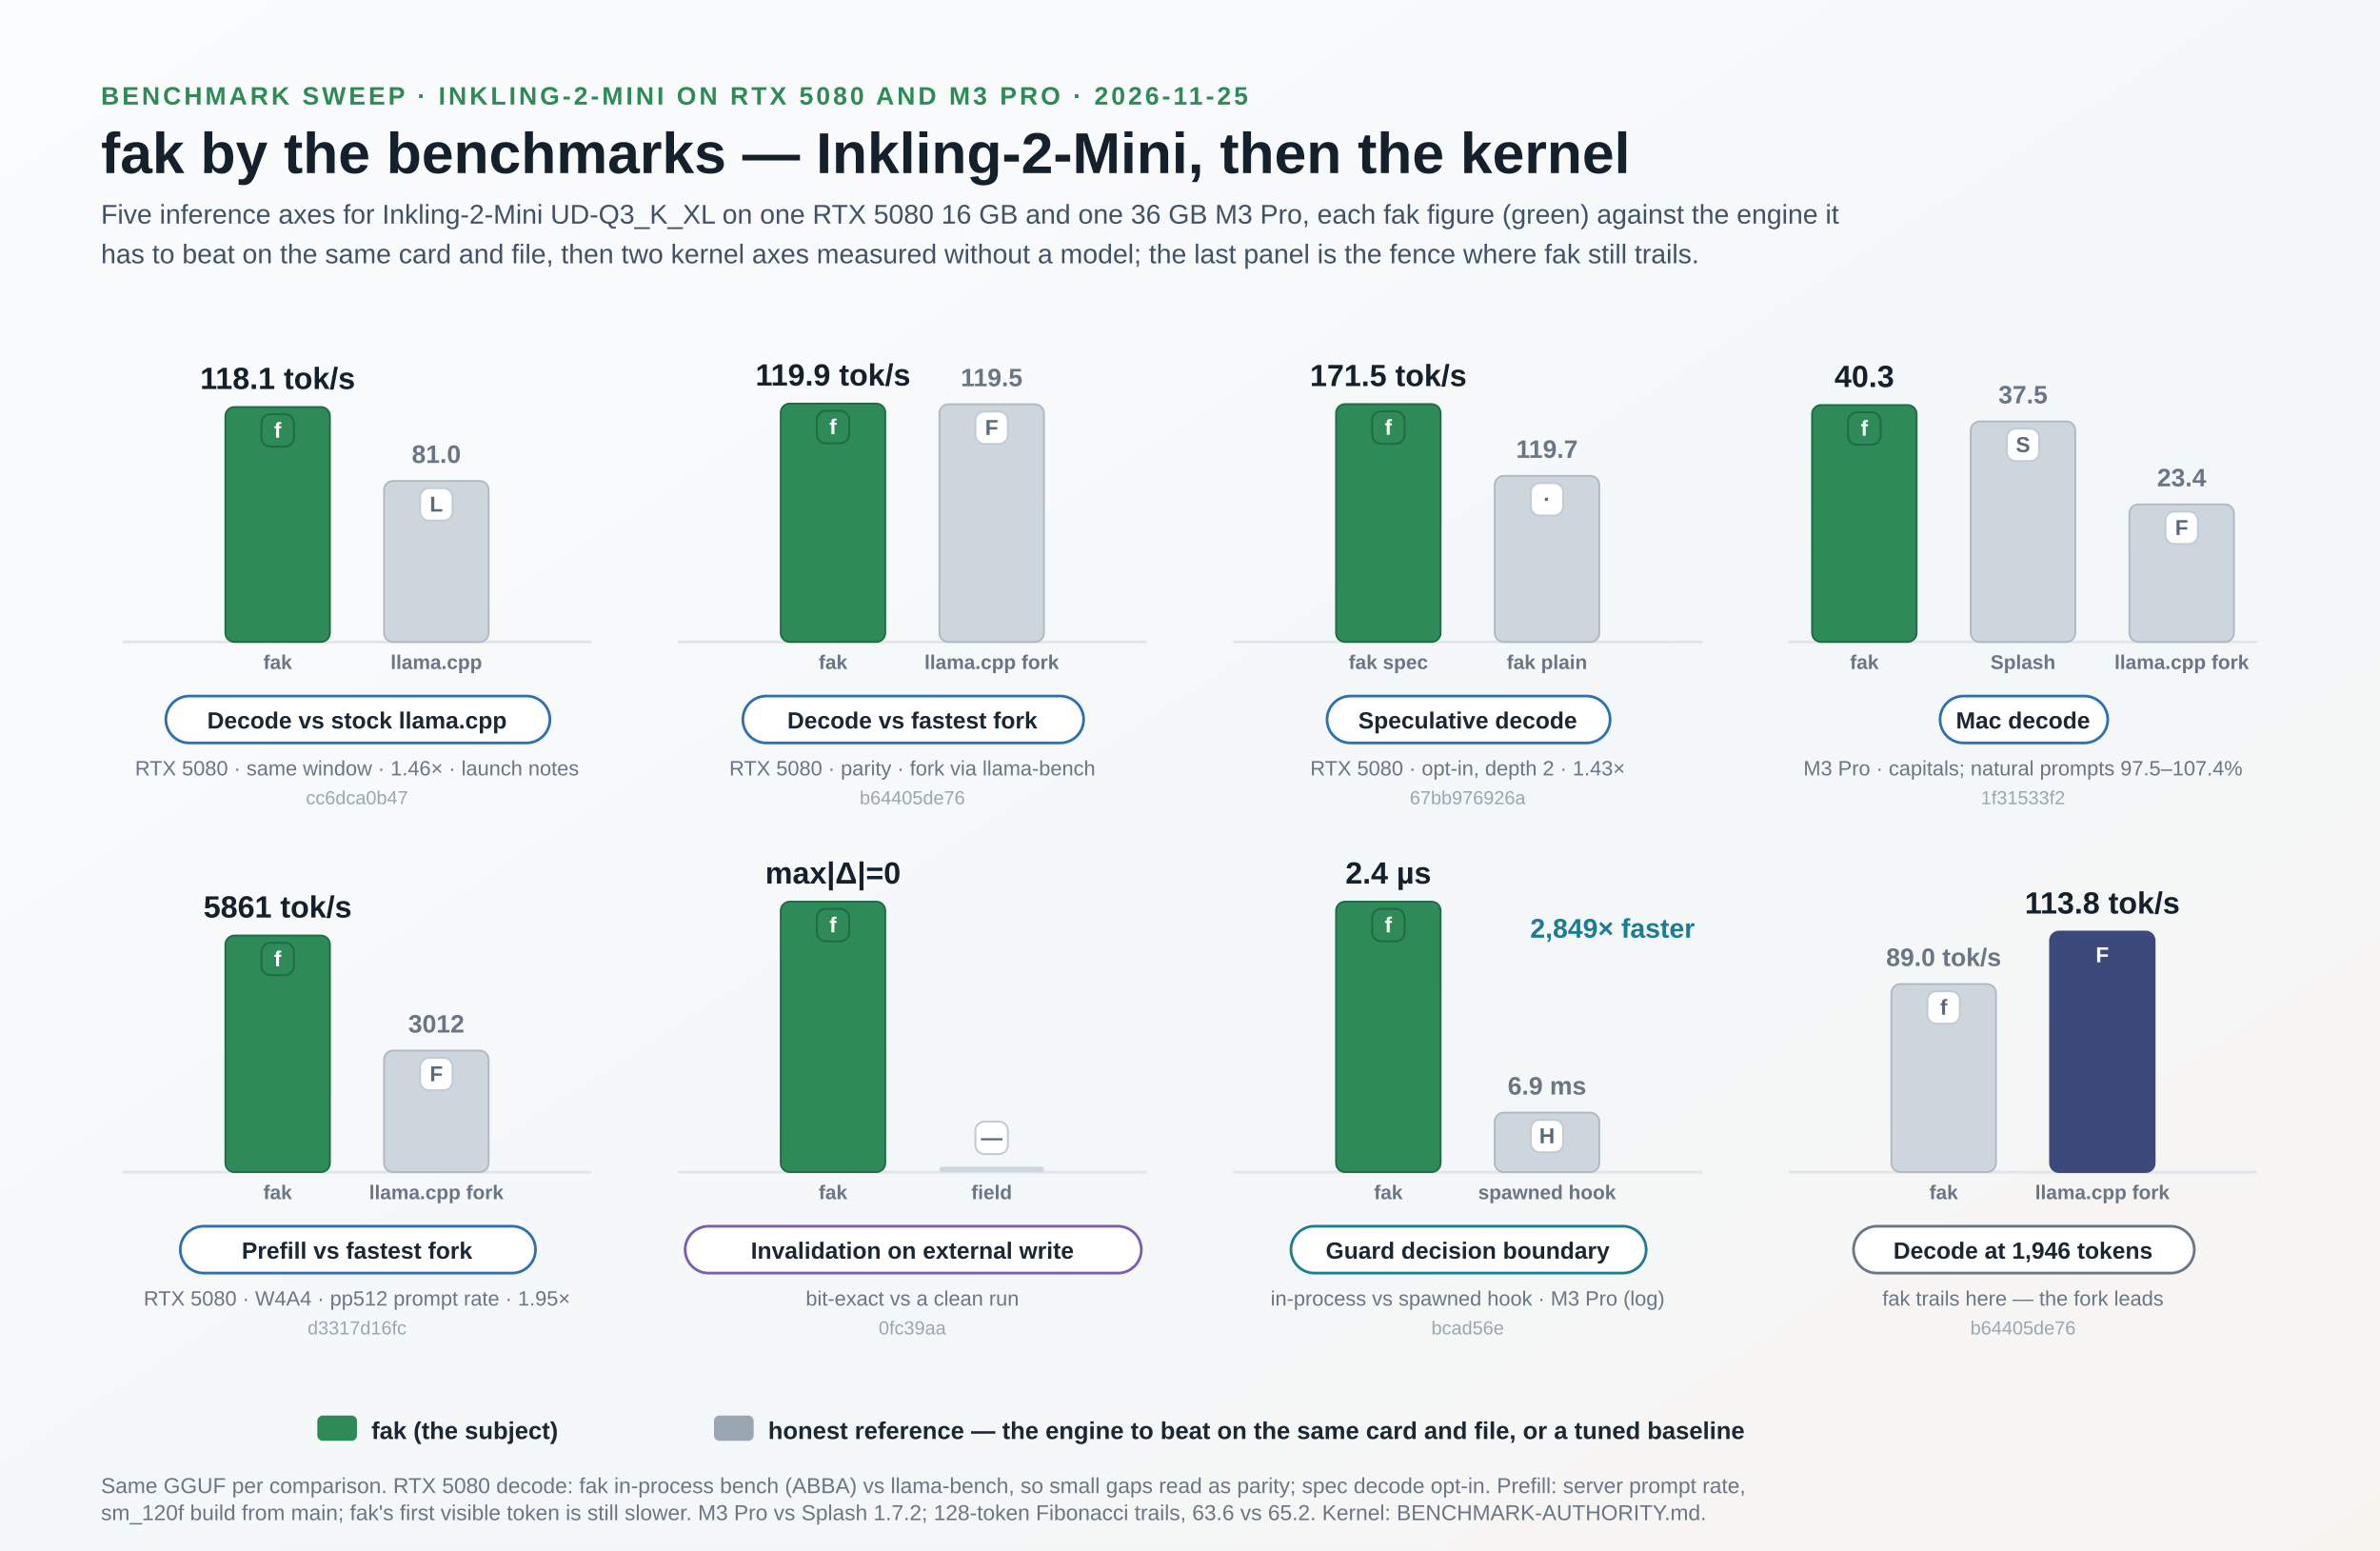
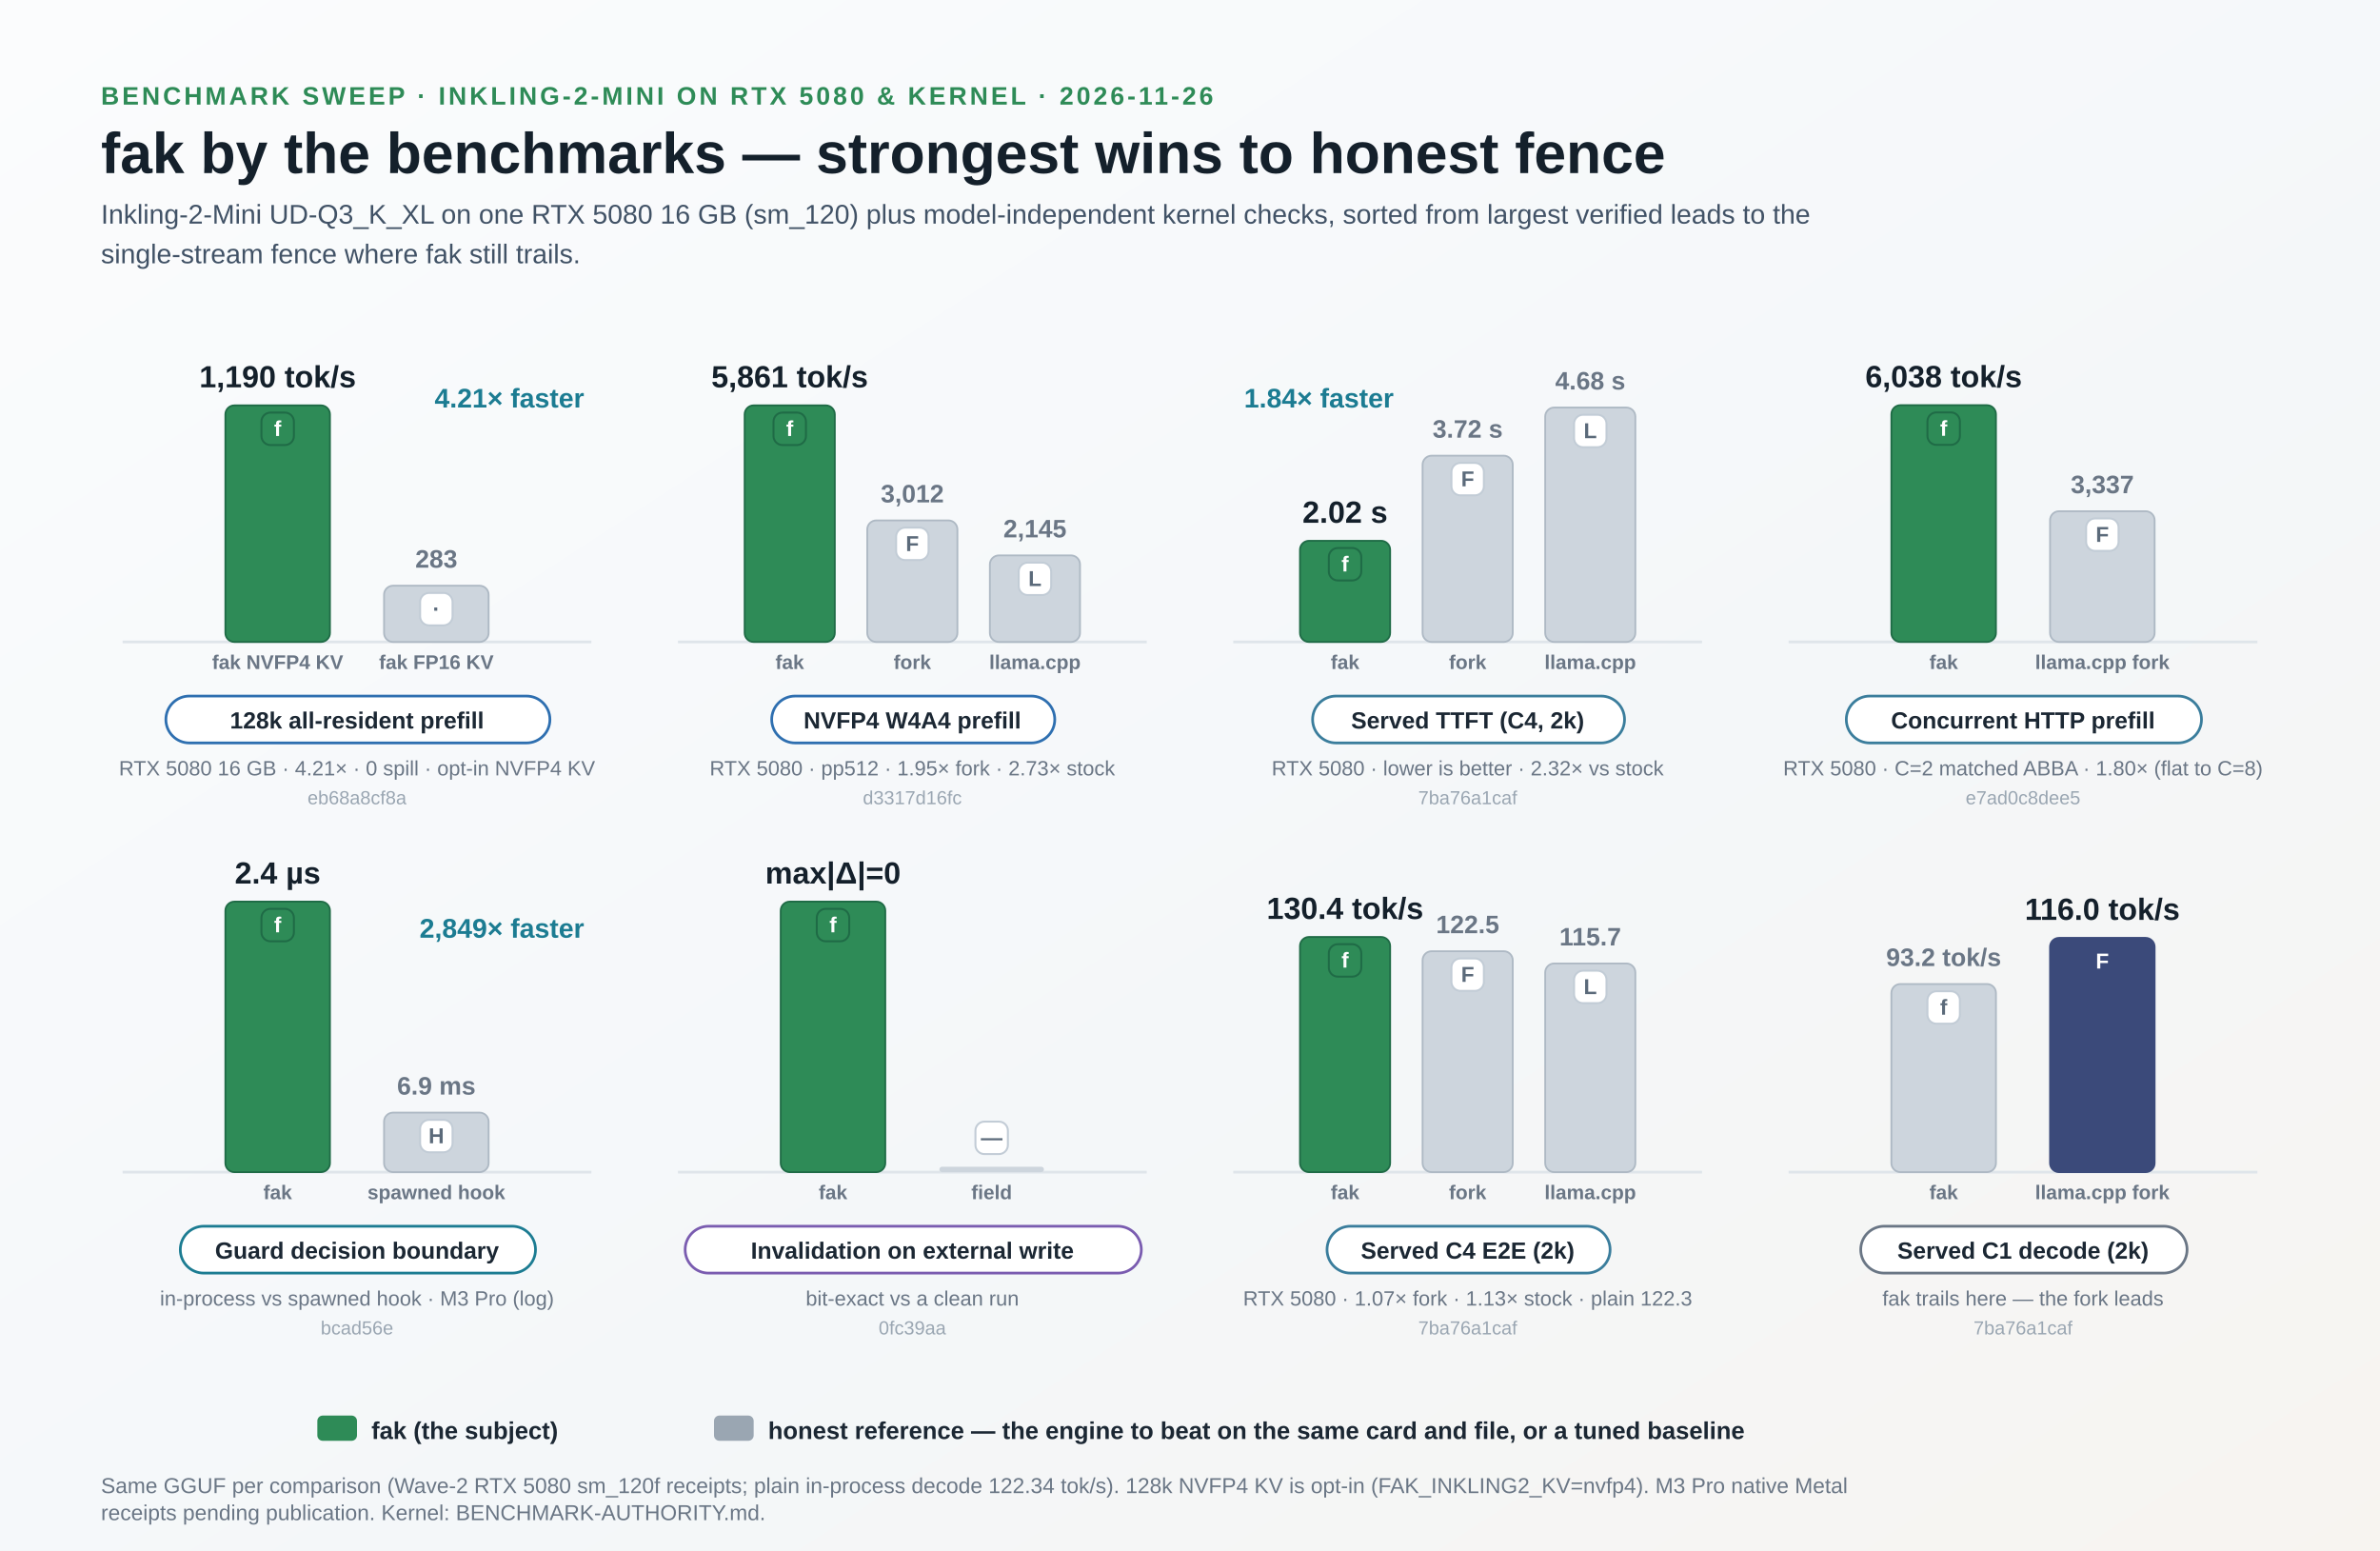
<svg xmlns="http://www.w3.org/2000/svg" width="1320" height="860" viewBox="0 0 1320 860" role="img" aria-labelledby="sw-title sw-desc">
  <defs>
    <linearGradient id="sw-bg" x1="0" y1="0" x2="1" y2="1">
      <stop offset="0%" stop-color="#fbfcfd" />
      <stop offset="60%" stop-color="#f4f7f9" />
      <stop offset="100%" stop-color="#f7f4f0" />
    </linearGradient>
    <style>
      .k    { font: 800 14px "Segoe UI", Arial, sans-serif; fill: #2e8b57; letter-spacing: 1.6px; }
      .ti   { font: 900 32px "Segoe UI", Arial, sans-serif; fill: #14202b; }
      .sub  { font: 400 15px "Segoe UI", Arial, sans-serif; fill: #415266; }
      .val  { font: 900 17px "Segoe UI", Arial, sans-serif; fill: #14202b; }
      .valm { font: 700 14px "Segoe UI", Arial, sans-serif; fill: #6a7685; }
      .bdg  { font: 800 12px "Segoe UI", Arial, sans-serif; }
      .who  { font: 600 11px "Segoe UI", Arial, sans-serif; fill: #6a7685; }
      .pill { font: 800 13px "Segoe UI", Arial, sans-serif; fill: #1b2733; }
      .foot { font: 400 11.5px "Segoe UI", Arial, sans-serif; fill: #6a7685; }
      .cm   { font: 400 10.5px "Segoe UI", Arial, sans-serif; fill: #9aa6b2; }
      .lmul { font: 900 15px "Segoe UI", Arial, sans-serif; fill: #1c7c92; }
      .leg  { font: 600 13.5px "Segoe UI", Arial, sans-serif; fill: #1b2733; }
      .ftr  { font: 400 12px "Segoe UI", Arial, sans-serif; fill: #6a7685; }
    </style>
  </defs>
  <rect width="1320" height="860" fill="url(#sw-bg)" />
-   <text x="56" y="58" class="k">BENCHMARK SWEEP · INKLING-2-MINI ON RTX 5080 AND M3 PRO · 2026-11-25</text>
-   <text x="56" y="96" class="ti">fak by the benchmarks — Inkling-2-Mini, then the kernel</text>
-   <text x="56" y="124" class="sub">Five inference axes for Inkling-2-Mini UD-Q3_K_XL on one RTX 5080 16 GB and one 36 GB M3 Pro, each fak figure (green) against the engine it</text>
-   <text x="56" y="146" class="sub">has to beat on the same card and file, then two kernel axes measured without a model; the last panel is the fence where fak still trails.</text>
+   <text x="56" y="58" class="k">BENCHMARK SWEEP · INKLING-2-MINI ON RTX 5080 &amp; KERNEL · 2026-11-26</text>
+   <text x="56" y="96" class="ti">fak by the benchmarks — strongest wins to honest fence</text>
+   <text x="56" y="124" class="sub">Inkling-2-Mini UD-Q3_K_XL on one RTX 5080 16 GB (sm_120) plus model-independent kernel checks, sorted from largest verified leads to the</text>
+   <text x="56" y="146" class="sub">single-stream fence where fak still trails.</text>
  <line x1="68" y1="356" x2="328" y2="356" stroke="#dfe5ea" stroke-width="1.5" />
-   <rect x="125" y="225.7" width="58" height="130.3" rx="5" fill="#2e8b57" stroke="#1f6b46" stroke-width="1" />
-   <text x="154" y="215.7" class="val" text-anchor="middle">118.1 tok/s</text>
-   <rect x="145" y="229.7" width="18" height="18" rx="5" fill="#2e8b57" stroke="#1f6b46" stroke-width="1.1" />
-   <text x="154" y="242.7" class="bdg" text-anchor="middle" style="fill:#ffffff;">f</text>
-   <text x="154" y="371" class="who" text-anchor="middle">fak</text>
-   <rect x="213" y="266.7" width="58" height="89.3" rx="5" fill="#cdd5dd" stroke="#aeb9c4" stroke-width="1" />
-   <text x="242" y="256.7" class="valm" text-anchor="middle">81.0</text>
-   <rect x="233" y="270.7" width="18" height="18" rx="5" fill="#ffffff" stroke="#c2ccd6" stroke-width="1.1" />
-   <text x="242" y="283.7" class="bdg" text-anchor="middle" style="fill:#5b6a7a;">L</text>
-   <text x="242" y="371" class="who" text-anchor="middle">llama.cpp</text>
+   <rect x="125" y="224.8" width="58" height="131.2" rx="5" fill="#2e8b57" stroke="#1f6b46" stroke-width="1" />
+   <text x="154" y="214.8" class="val" text-anchor="middle">1,190 tok/s</text>
+   <rect x="145" y="228.8" width="18" height="18" rx="5" fill="#2e8b57" stroke="#1f6b46" stroke-width="1.1" />
+   <text x="154" y="241.8" class="bdg" text-anchor="middle" style="fill:#ffffff;">f</text>
+   <text x="154" y="371" class="who" text-anchor="middle">fak NVFP4 KV</text>
+   <rect x="213" y="324.8" width="58" height="31.2" rx="5" fill="#cdd5dd" stroke="#aeb9c4" stroke-width="1" />
+   <text x="242" y="314.8" class="valm" text-anchor="middle">283</text>
+   <rect x="233" y="328.8" width="18" height="18" rx="5" fill="#ffffff" stroke="#c2ccd6" stroke-width="1.1" />
+   <text x="242" y="341.8" class="bdg" text-anchor="middle" style="fill:#5b6a7a;">·</text>
+   <text x="242" y="371" class="who" text-anchor="middle">fak FP16 KV</text>
+   <text x="324" y="226" class="lmul" text-anchor="end">4.21× faster</text>
  <rect x="92" y="386" width="213" height="26" rx="13" fill="#ffffff" stroke="#2e6fb0" stroke-width="1.5" />
-   <text x="198" y="404" class="pill" text-anchor="middle">Decode vs stock llama.cpp</text>
-   <text x="198" y="430" class="foot" text-anchor="middle">RTX 5080 · same window · 1.46× · launch notes</text>
-   <text x="198" y="446" class="cm" text-anchor="middle">cc6dca0b47</text>
+   <text x="198" y="404" class="pill" text-anchor="middle">128k all-resident prefill</text>
+   <text x="198" y="430" class="foot" text-anchor="middle">RTX 5080 16 GB · 4.21× · 0 spill · opt-in NVFP4 KV</text>
+   <text x="198" y="446" class="cm" text-anchor="middle">eb68a8cf8a</text>
  <line x1="376" y1="356" x2="636" y2="356" stroke="#dfe5ea" stroke-width="1.5" />
-   <rect x="433" y="223.8" width="58" height="132.2" rx="5" fill="#2e8b57" stroke="#1f6b46" stroke-width="1" />
-   <text x="462" y="213.8" class="val" text-anchor="middle">119.9 tok/s</text>
-   <rect x="453" y="227.8" width="18" height="18" rx="5" fill="#2e8b57" stroke="#1f6b46" stroke-width="1.1" />
-   <text x="462" y="240.8" class="bdg" text-anchor="middle" style="fill:#ffffff;">f</text>
-   <text x="462" y="371" class="who" text-anchor="middle">fak</text>
-   <rect x="521" y="224.2" width="58" height="131.8" rx="5" fill="#cdd5dd" stroke="#aeb9c4" stroke-width="1" />
-   <text x="550" y="214.2" class="valm" text-anchor="middle">119.5</text>
-   <rect x="541" y="228.2" width="18" height="18" rx="5" fill="#ffffff" stroke="#c2ccd6" stroke-width="1.1" />
-   <text x="550" y="241.2" class="bdg" text-anchor="middle" style="fill:#5b6a7a;">F</text>
-   <text x="550" y="371" class="who" text-anchor="middle">llama.cpp fork</text>
-   <rect x="412" y="386" width="189" height="26" rx="13" fill="#ffffff" stroke="#2e6fb0" stroke-width="1.5" />
-   <text x="506" y="404" class="pill" text-anchor="middle">Decode vs fastest fork</text>
-   <text x="506" y="430" class="foot" text-anchor="middle">RTX 5080 · parity · fork via llama-bench</text>
-   <text x="506" y="446" class="cm" text-anchor="middle">b64405de76</text>
+   <rect x="413" y="224.8" width="50" height="131.2" rx="5" fill="#2e8b57" stroke="#1f6b46" stroke-width="1" />
+   <text x="438" y="214.8" class="val" text-anchor="middle">5,861 tok/s</text>
+   <rect x="429" y="228.8" width="18" height="18" rx="5" fill="#2e8b57" stroke="#1f6b46" stroke-width="1.1" />
+   <text x="438" y="241.8" class="bdg" text-anchor="middle" style="fill:#ffffff;">f</text>
+   <text x="438" y="371" class="who" text-anchor="middle">fak</text>
+   <rect x="481" y="288.6" width="50" height="67.4" rx="5" fill="#cdd5dd" stroke="#aeb9c4" stroke-width="1" />
+   <text x="506" y="278.6" class="valm" text-anchor="middle">3,012</text>
+   <rect x="497" y="292.6" width="18" height="18" rx="5" fill="#ffffff" stroke="#c2ccd6" stroke-width="1.1" />
+   <text x="506" y="305.6" class="bdg" text-anchor="middle" style="fill:#5b6a7a;">F</text>
+   <text x="506" y="371" class="who" text-anchor="middle">fork</text>
+   <rect x="549" y="308.0" width="50" height="48.0" rx="5" fill="#cdd5dd" stroke="#aeb9c4" stroke-width="1" />
+   <text x="574" y="298.0" class="valm" text-anchor="middle">2,145</text>
+   <rect x="565" y="312.0" width="18" height="18" rx="5" fill="#ffffff" stroke="#c2ccd6" stroke-width="1.1" />
+   <text x="574" y="325.0" class="bdg" text-anchor="middle" style="fill:#5b6a7a;">L</text>
+   <text x="574" y="371" class="who" text-anchor="middle">llama.cpp</text>
+   <rect x="428" y="386" width="157" height="26" rx="13" fill="#ffffff" stroke="#2e6fb0" stroke-width="1.5" />
+   <text x="506" y="404" class="pill" text-anchor="middle">NVFP4 W4A4 prefill</text>
+   <text x="506" y="430" class="foot" text-anchor="middle">RTX 5080 · pp512 · 1.95× fork · 2.73× stock</text>
+   <text x="506" y="446" class="cm" text-anchor="middle">d3317d16fc</text>
  <line x1="684" y1="356" x2="944" y2="356" stroke="#dfe5ea" stroke-width="1.5" />
-   <rect x="741" y="224.1" width="58" height="131.9" rx="5" fill="#2e8b57" stroke="#1f6b46" stroke-width="1" />
-   <text x="770" y="214.1" class="val" text-anchor="middle">171.5 tok/s</text>
-   <rect x="761" y="228.1" width="18" height="18" rx="5" fill="#2e8b57" stroke="#1f6b46" stroke-width="1.1" />
-   <text x="770" y="241.1" class="bdg" text-anchor="middle" style="fill:#ffffff;">f</text>
-   <text x="770" y="371" class="who" text-anchor="middle">fak spec</text>
-   <rect x="829" y="263.9" width="58" height="92.1" rx="5" fill="#cdd5dd" stroke="#aeb9c4" stroke-width="1" />
-   <text x="858" y="253.9" class="valm" text-anchor="middle">119.7</text>
-   <rect x="849" y="267.9" width="18" height="18" rx="5" fill="#ffffff" stroke="#c2ccd6" stroke-width="1.1" />
-   <text x="858" y="280.9" class="bdg" text-anchor="middle" style="fill:#5b6a7a;">·</text>
-   <text x="858" y="371" class="who" text-anchor="middle">fak plain</text>
-   <rect x="736" y="386" width="157" height="26" rx="13" fill="#ffffff" stroke="#2e6fb0" stroke-width="1.5" />
-   <text x="814" y="404" class="pill" text-anchor="middle">Speculative decode</text>
-   <text x="814" y="430" class="foot" text-anchor="middle">RTX 5080 · opt-in, depth 2 · 1.43×</text>
-   <text x="814" y="446" class="cm" text-anchor="middle">67bb976926a</text>
+   <rect x="721" y="299.9" width="50" height="56.1" rx="5" fill="#2e8b57" stroke="#1f6b46" stroke-width="1" />
+   <text x="746" y="289.9" class="val" text-anchor="middle">2.02 s</text>
+   <rect x="737" y="303.9" width="18" height="18" rx="5" fill="#2e8b57" stroke="#1f6b46" stroke-width="1.1" />
+   <text x="746" y="316.9" class="bdg" text-anchor="middle" style="fill:#ffffff;">f</text>
+   <text x="746" y="371" class="who" text-anchor="middle">fak</text>
+   <rect x="789" y="252.7" width="50" height="103.3" rx="5" fill="#cdd5dd" stroke="#aeb9c4" stroke-width="1" />
+   <text x="814" y="242.7" class="valm" text-anchor="middle">3.72 s</text>
+   <rect x="805" y="256.7" width="18" height="18" rx="5" fill="#ffffff" stroke="#c2ccd6" stroke-width="1.1" />
+   <text x="814" y="269.7" class="bdg" text-anchor="middle" style="fill:#5b6a7a;">F</text>
+   <text x="814" y="371" class="who" text-anchor="middle">fork</text>
+   <rect x="857" y="226.0" width="50" height="130.0" rx="5" fill="#cdd5dd" stroke="#aeb9c4" stroke-width="1" />
+   <text x="882" y="216.0" class="valm" text-anchor="middle">4.68 s</text>
+   <rect x="873" y="230.0" width="18" height="18" rx="5" fill="#ffffff" stroke="#c2ccd6" stroke-width="1.1" />
+   <text x="882" y="243.0" class="bdg" text-anchor="middle" style="fill:#5b6a7a;">L</text>
+   <text x="882" y="371" class="who" text-anchor="middle">llama.cpp</text>
+   <text x="690" y="226" class="lmul" text-anchor="start">1.84× faster</text>
+   <rect x="728" y="386" width="173" height="26" rx="13" fill="#ffffff" stroke="#3a7d9c" stroke-width="1.5" />
+   <text x="814" y="404" class="pill" text-anchor="middle">Served TTFT (C4, 2k)</text>
+   <text x="814" y="430" class="foot" text-anchor="middle">RTX 5080 · lower is better · 2.32× vs stock</text>
+   <text x="814" y="446" class="cm" text-anchor="middle">7ba76a1caf</text>
  <line x1="992" y1="356" x2="1252" y2="356" stroke="#dfe5ea" stroke-width="1.5" />
-   <rect x="1005" y="224.6" width="58" height="131.4" rx="5" fill="#2e8b57" stroke="#1f6b46" stroke-width="1" />
-   <text x="1034" y="214.6" class="val" text-anchor="middle">40.3</text>
-   <rect x="1025" y="228.6" width="18" height="18" rx="5" fill="#2e8b57" stroke="#1f6b46" stroke-width="1.1" />
-   <text x="1034" y="241.6" class="bdg" text-anchor="middle" style="fill:#ffffff;">f</text>
-   <text x="1034" y="371" class="who" text-anchor="middle">fak</text>
-   <rect x="1093" y="233.7" width="58" height="122.3" rx="5" fill="#cdd5dd" stroke="#aeb9c4" stroke-width="1" />
-   <text x="1122" y="223.7" class="valm" text-anchor="middle">37.5</text>
-   <rect x="1113" y="237.7" width="18" height="18" rx="5" fill="#ffffff" stroke="#c2ccd6" stroke-width="1.1" />
-   <text x="1122" y="250.7" class="bdg" text-anchor="middle" style="fill:#5b6a7a;">S</text>
-   <text x="1122" y="371" class="who" text-anchor="middle">Splash</text>
-   <rect x="1181" y="279.7" width="58" height="76.3" rx="5" fill="#cdd5dd" stroke="#aeb9c4" stroke-width="1" />
-   <text x="1210" y="269.7" class="valm" text-anchor="middle">23.4</text>
-   <rect x="1201" y="283.7" width="18" height="18" rx="5" fill="#ffffff" stroke="#c2ccd6" stroke-width="1.1" />
-   <text x="1210" y="296.7" class="bdg" text-anchor="middle" style="fill:#5b6a7a;">F</text>
-   <text x="1210" y="371" class="who" text-anchor="middle">llama.cpp fork</text>
-   <rect x="1076" y="386" width="93" height="26" rx="13" fill="#ffffff" stroke="#2e6fb0" stroke-width="1.5" />
-   <text x="1122" y="404" class="pill" text-anchor="middle">Mac decode</text>
-   <text x="1122" y="430" class="foot" text-anchor="middle">M3 Pro · capitals; natural prompts 97.5–107.4%</text>
-   <text x="1122" y="446" class="cm" text-anchor="middle">1f31533f2</text>
+   <rect x="1049" y="224.7" width="58" height="131.3" rx="5" fill="#2e8b57" stroke="#1f6b46" stroke-width="1" />
+   <text x="1078" y="214.7" class="val" text-anchor="middle">6,038 tok/s</text>
+   <rect x="1069" y="228.7" width="18" height="18" rx="5" fill="#2e8b57" stroke="#1f6b46" stroke-width="1.1" />
+   <text x="1078" y="241.7" class="bdg" text-anchor="middle" style="fill:#ffffff;">f</text>
+   <text x="1078" y="371" class="who" text-anchor="middle">fak</text>
+   <rect x="1137" y="283.5" width="58" height="72.5" rx="5" fill="#cdd5dd" stroke="#aeb9c4" stroke-width="1" />
+   <text x="1166" y="273.5" class="valm" text-anchor="middle">3,337</text>
+   <rect x="1157" y="287.5" width="18" height="18" rx="5" fill="#ffffff" stroke="#c2ccd6" stroke-width="1.1" />
+   <text x="1166" y="300.5" class="bdg" text-anchor="middle" style="fill:#5b6a7a;">F</text>
+   <text x="1166" y="371" class="who" text-anchor="middle">llama.cpp fork</text>
+   <rect x="1024" y="386" width="197" height="26" rx="13" fill="#ffffff" stroke="#3a7d9c" stroke-width="1.5" />
+   <text x="1122" y="404" class="pill" text-anchor="middle">Concurrent HTTP prefill</text>
+   <text x="1122" y="430" class="foot" text-anchor="middle">RTX 5080 · C=2 matched ABBA · 1.80× (flat to C=8)</text>
+   <text x="1122" y="446" class="cm" text-anchor="middle">e7ad0c8dee5</text>
  <line x1="68" y1="650" x2="328" y2="650" stroke="#dfe5ea" stroke-width="1.5" />
-   <rect x="125" y="518.8" width="58" height="131.2" rx="5" fill="#2e8b57" stroke="#1f6b46" stroke-width="1" />
-   <text x="154" y="508.8" class="val" text-anchor="middle">5861 tok/s</text>
-   <rect x="145" y="522.8" width="18" height="18" rx="5" fill="#2e8b57" stroke="#1f6b46" stroke-width="1.1" />
-   <text x="154" y="535.8" class="bdg" text-anchor="middle" style="fill:#ffffff;">f</text>
+   <rect x="125" y="500.0" width="58" height="150.0" rx="5" fill="#2e8b57" stroke="#1f6b46" stroke-width="1" />
+   <text x="154" y="490.0" class="val" text-anchor="middle">2.4 µs</text>
+   <rect x="145" y="504.0" width="18" height="18" rx="5" fill="#2e8b57" stroke="#1f6b46" stroke-width="1.1" />
+   <text x="154" y="517.0" class="bdg" text-anchor="middle" style="fill:#ffffff;">f</text>
  <text x="154" y="665" class="who" text-anchor="middle">fak</text>
-   <rect x="213" y="582.6" width="58" height="67.4" rx="5" fill="#cdd5dd" stroke="#aeb9c4" stroke-width="1" />
-   <text x="242" y="572.6" class="valm" text-anchor="middle">3012</text>
-   <rect x="233" y="586.6" width="18" height="18" rx="5" fill="#ffffff" stroke="#c2ccd6" stroke-width="1.1" />
-   <text x="242" y="599.6" class="bdg" text-anchor="middle" style="fill:#5b6a7a;">F</text>
-   <text x="242" y="665" class="who" text-anchor="middle">llama.cpp fork</text>
-   <rect x="100" y="680" width="197" height="26" rx="13" fill="#ffffff" stroke="#2e6fb0" stroke-width="1.5" />
-   <text x="198" y="698" class="pill" text-anchor="middle">Prefill vs fastest fork</text>
-   <text x="198" y="724" class="foot" text-anchor="middle">RTX 5080 · W4A4 · pp512 prompt rate · 1.95×</text>
-   <text x="198" y="740" class="cm" text-anchor="middle">d3317d16fc</text>
+   <rect x="213" y="617.0" width="58" height="33.0" rx="5" fill="#cdd5dd" stroke="#aeb9c4" stroke-width="1" />
+   <text x="242" y="607.0" class="valm" text-anchor="middle">6.9 ms</text>
+   <rect x="233" y="621.0" width="18" height="18" rx="5" fill="#ffffff" stroke="#c2ccd6" stroke-width="1.1" />
+   <text x="242" y="634.0" class="bdg" text-anchor="middle" style="fill:#5b6a7a;">H</text>
+   <text x="242" y="665" class="who" text-anchor="middle">spawned hook</text>
+   <text x="324" y="520" class="lmul" text-anchor="end">2,849× faster</text>
+   <rect x="100" y="680" width="197" height="26" rx="13" fill="#ffffff" stroke="#1c7c92" stroke-width="1.5" />
+   <text x="198" y="698" class="pill" text-anchor="middle">Guard decision boundary</text>
+   <text x="198" y="724" class="foot" text-anchor="middle">in-process vs spawned hook · M3 Pro (log)</text>
+   <text x="198" y="740" class="cm" text-anchor="middle">bcad56e</text>
  <line x1="376" y1="650" x2="636" y2="650" stroke="#dfe5ea" stroke-width="1.5" />
  <rect x="433" y="500.0" width="58" height="150.0" rx="5" fill="#2e8b57" stroke="#1f6b46" stroke-width="1" />
  <text x="462" y="490.0" class="val" text-anchor="middle">max|Δ|=0</text>
  <rect x="453" y="504.0" width="18" height="18" rx="5" fill="#2e8b57" stroke="#1f6b46" stroke-width="1.1" />
  <text x="462" y="517.0" class="bdg" text-anchor="middle" style="fill:#ffffff;">f</text>
  <text x="462" y="665" class="who" text-anchor="middle">fak</text>
  <rect x="521" y="647" width="58" height="3" rx="1.5" fill="#cdd5dd" />
  <text x="550" y="638.0" class="valm" text-anchor="middle">—</text>
  <rect x="541" y="622.0" width="18" height="18" rx="5" fill="#ffffff" stroke="#c2ccd6" stroke-width="1.1" />
  <text x="550" y="635.0" class="bdg" text-anchor="middle" style="fill:#5b6a7a;">—</text>
  <text x="550" y="665" class="who" text-anchor="middle">field</text>
  <rect x="380" y="680" width="253" height="26" rx="13" fill="#ffffff" stroke="#7a5cb0" stroke-width="1.5" />
  <text x="506" y="698" class="pill" text-anchor="middle">Invalidation on external write</text>
  <text x="506" y="724" class="foot" text-anchor="middle">bit-exact vs a clean run</text>
  <text x="506" y="740" class="cm" text-anchor="middle">0fc39aa</text>
  <line x1="684" y1="650" x2="944" y2="650" stroke="#dfe5ea" stroke-width="1.5" />
-   <rect x="741" y="500.0" width="58" height="150.0" rx="5" fill="#2e8b57" stroke="#1f6b46" stroke-width="1" />
-   <text x="770" y="490.0" class="val" text-anchor="middle">2.4 µs</text>
-   <rect x="761" y="504.0" width="18" height="18" rx="5" fill="#2e8b57" stroke="#1f6b46" stroke-width="1.1" />
-   <text x="770" y="517.0" class="bdg" text-anchor="middle" style="fill:#ffffff;">f</text>
-   <text x="770" y="665" class="who" text-anchor="middle">fak</text>
-   <rect x="829" y="617.0" width="58" height="33.0" rx="5" fill="#cdd5dd" stroke="#aeb9c4" stroke-width="1" />
-   <text x="858" y="607.0" class="valm" text-anchor="middle">6.9 ms</text>
-   <rect x="849" y="621.0" width="18" height="18" rx="5" fill="#ffffff" stroke="#c2ccd6" stroke-width="1.1" />
-   <text x="858" y="634.0" class="bdg" text-anchor="middle" style="fill:#5b6a7a;">H</text>
-   <text x="858" y="665" class="who" text-anchor="middle">spawned hook</text>
-   <text x="940" y="520" class="lmul" text-anchor="end">2,849× faster</text>
-   <rect x="716" y="680" width="197" height="26" rx="13" fill="#ffffff" stroke="#1c7c92" stroke-width="1.5" />
-   <text x="814" y="698" class="pill" text-anchor="middle">Guard decision boundary</text>
-   <text x="814" y="724" class="foot" text-anchor="middle">in-process vs spawned hook · M3 Pro (log)</text>
-   <text x="814" y="740" class="cm" text-anchor="middle">bcad56e</text>
+   <rect x="721" y="519.6" width="50" height="130.4" rx="5" fill="#2e8b57" stroke="#1f6b46" stroke-width="1" />
+   <text x="746" y="509.6" class="val" text-anchor="middle">130.4 tok/s</text>
+   <rect x="737" y="523.6" width="18" height="18" rx="5" fill="#2e8b57" stroke="#1f6b46" stroke-width="1.1" />
+   <text x="746" y="536.6" class="bdg" text-anchor="middle" style="fill:#ffffff;">f</text>
+   <text x="746" y="665" class="who" text-anchor="middle">fak</text>
+   <rect x="789" y="527.5" width="50" height="122.5" rx="5" fill="#cdd5dd" stroke="#aeb9c4" stroke-width="1" />
+   <text x="814" y="517.5" class="valm" text-anchor="middle">122.5</text>
+   <rect x="805" y="531.5" width="18" height="18" rx="5" fill="#ffffff" stroke="#c2ccd6" stroke-width="1.1" />
+   <text x="814" y="544.5" class="bdg" text-anchor="middle" style="fill:#5b6a7a;">F</text>
+   <text x="814" y="665" class="who" text-anchor="middle">fork</text>
+   <rect x="857" y="534.3" width="50" height="115.7" rx="5" fill="#cdd5dd" stroke="#aeb9c4" stroke-width="1" />
+   <text x="882" y="524.3" class="valm" text-anchor="middle">115.7</text>
+   <rect x="873" y="538.3" width="18" height="18" rx="5" fill="#ffffff" stroke="#c2ccd6" stroke-width="1.1" />
+   <text x="882" y="551.3" class="bdg" text-anchor="middle" style="fill:#5b6a7a;">L</text>
+   <text x="882" y="665" class="who" text-anchor="middle">llama.cpp</text>
+   <rect x="736" y="680" width="157" height="26" rx="13" fill="#ffffff" stroke="#3a7d9c" stroke-width="1.5" />
+   <text x="814" y="698" class="pill" text-anchor="middle">Served C4 E2E (2k)</text>
+   <text x="814" y="724" class="foot" text-anchor="middle">RTX 5080 · 1.07× fork · 1.13× stock · plain 122.3</text>
+   <text x="814" y="740" class="cm" text-anchor="middle">7ba76a1caf</text>
  <line x1="992" y1="650" x2="1252" y2="650" stroke="#dfe5ea" stroke-width="1.5" />
  <rect x="1049" y="545.7" width="58" height="104.3" rx="5" fill="#cdd5dd" stroke="#aeb9c4" stroke-width="1" />
-   <text x="1078" y="535.7" class="valm" text-anchor="middle">89.0 tok/s</text>
+   <text x="1078" y="535.7" class="valm" text-anchor="middle">93.2 tok/s</text>
  <rect x="1069" y="549.7" width="18" height="18" rx="5" fill="#ffffff" stroke="#c2ccd6" stroke-width="1.1" />
  <text x="1078" y="562.7" class="bdg" text-anchor="middle" style="fill:#5b6a7a;">f</text>
  <text x="1078" y="665" class="who" text-anchor="middle">fak</text>
-   <rect x="1137" y="516.6" width="58" height="133.4" rx="5" fill="#3b4a7a" stroke="#3b4a7a" stroke-width="1" />
-   <text x="1166" y="506.6" class="val" text-anchor="middle">113.8 tok/s</text>
-   <rect x="1157" y="520.6" width="18" height="18" rx="5" fill="#3b4a7a" stroke="#3b4a7a" stroke-width="1.1" />
-   <text x="1166" y="533.6" class="bdg" text-anchor="middle" style="fill:#ffffff;">F</text>
+   <rect x="1137" y="520.1" width="58" height="129.9" rx="5" fill="#3b4a7a" stroke="#3b4a7a" stroke-width="1" />
+   <text x="1166" y="510.1" class="val" text-anchor="middle">116.0 tok/s</text>
+   <rect x="1157" y="524.1" width="18" height="18" rx="5" fill="#3b4a7a" stroke="#3b4a7a" stroke-width="1.1" />
+   <text x="1166" y="537.1" class="bdg" text-anchor="middle" style="fill:#ffffff;">F</text>
  <text x="1166" y="665" class="who" text-anchor="middle">llama.cpp fork</text>
-   <rect x="1028" y="680" width="189" height="26" rx="13" fill="#ffffff" stroke="#6a7685" stroke-width="1.5" />
-   <text x="1122" y="698" class="pill" text-anchor="middle">Decode at 1,946 tokens</text>
+   <rect x="1032" y="680" width="181" height="26" rx="13" fill="#ffffff" stroke="#6a7685" stroke-width="1.5" />
+   <text x="1122" y="698" class="pill" text-anchor="middle">Served C1 decode (2k)</text>
  <text x="1122" y="724" class="foot" text-anchor="middle">fak trails here — the fork leads</text>
-   <text x="1122" y="740" class="cm" text-anchor="middle">b64405de76</text>
+   <text x="1122" y="740" class="cm" text-anchor="middle">7ba76a1caf</text>
  <rect x="176" y="785" width="22" height="14" rx="3" fill="#2e8b57" />
  <text x="206" y="798" class="leg">fak (the subject)</text>
  <rect x="396" y="785" width="22" height="14" rx="3" fill="#9aa6b2" />
  <text x="426" y="798" class="leg">honest reference — the engine to beat on the same card and file, or a tuned baseline</text>
-   <text x="56" y="828" class="ftr">Same GGUF per comparison. RTX 5080 decode: fak in-process bench (ABBA) vs llama-bench, so small gaps read as parity; spec decode opt-in. Prefill: server prompt rate,</text>
-   <text x="56" y="843" class="ftr">sm_120f build from main; fak's first visible token is still slower. M3 Pro vs Splash 1.7.2; 128-token Fibonacci trails, 63.6 vs 65.2. Kernel: BENCHMARK-AUTHORITY.md.</text>
+   <text x="56" y="828" class="ftr">Same GGUF per comparison (Wave-2 RTX 5080 sm_120f receipts; plain in-process decode 122.34 tok/s). 128k NVFP4 KV is opt-in (FAK_INKLING2_KV=nvfp4). M3 Pro native Metal</text>
+   <text x="56" y="843" class="ftr">receipts pending publication. Kernel: BENCHMARK-AUTHORITY.md.</text>
</svg>
